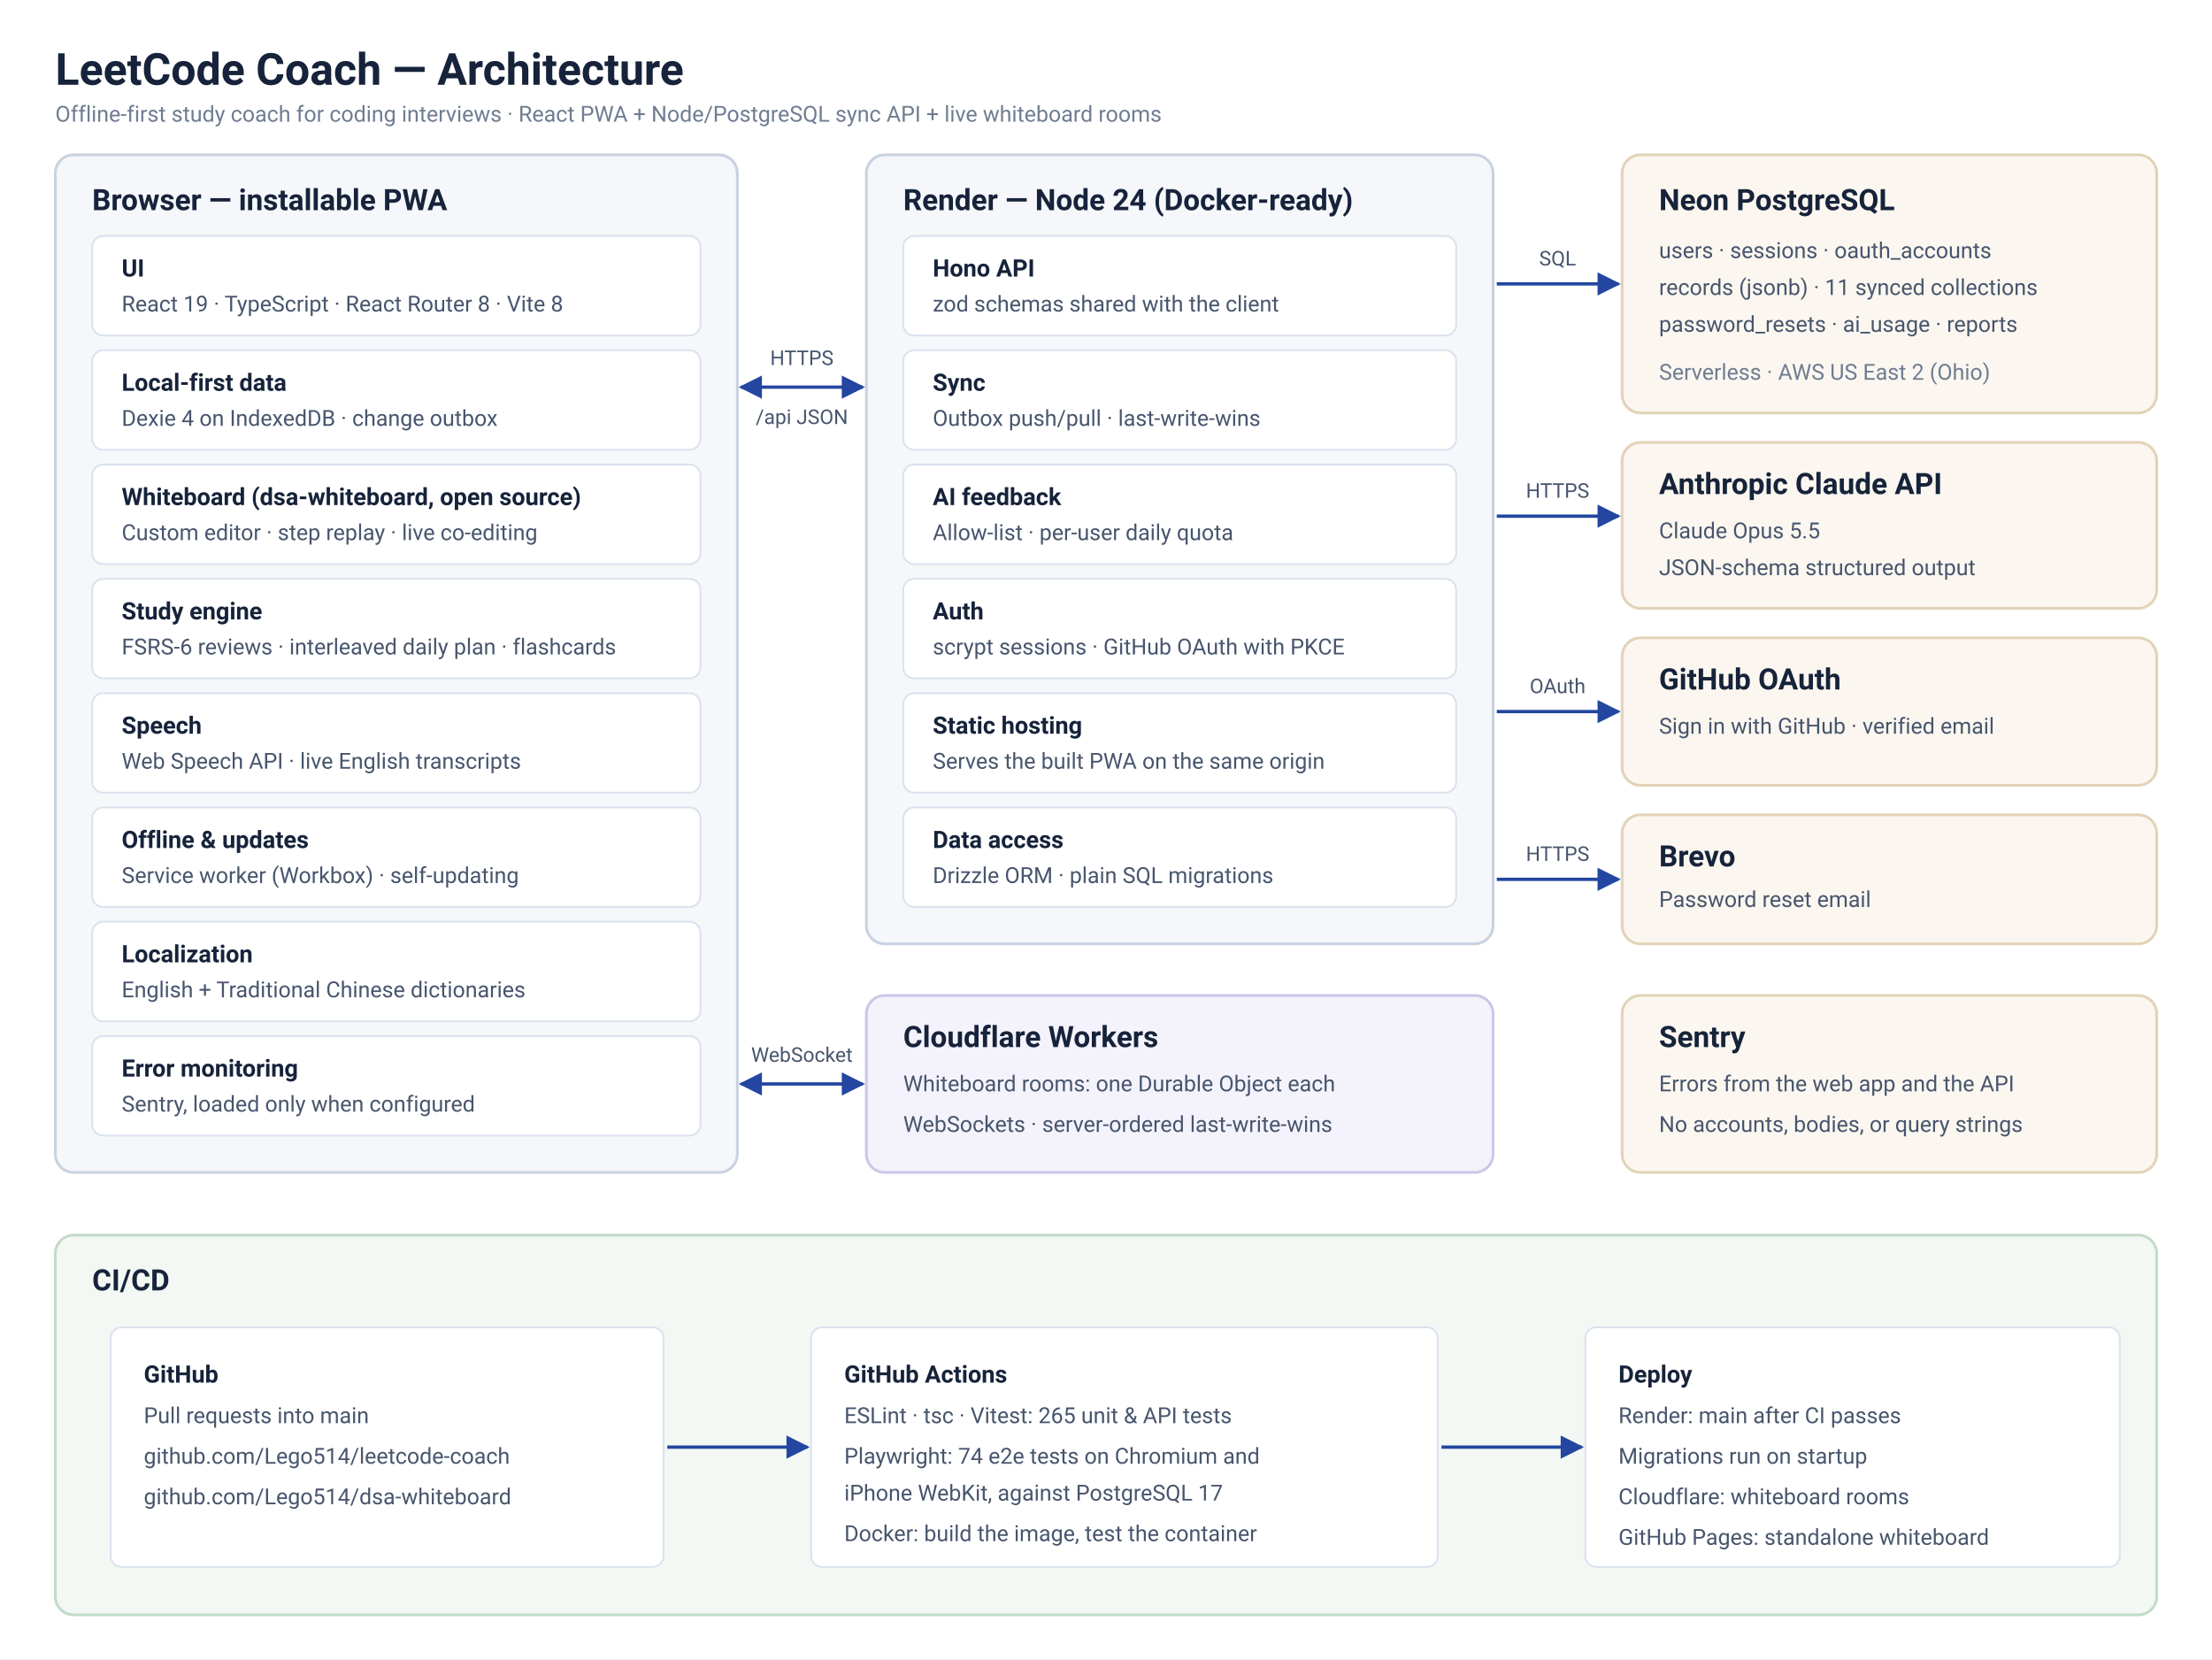
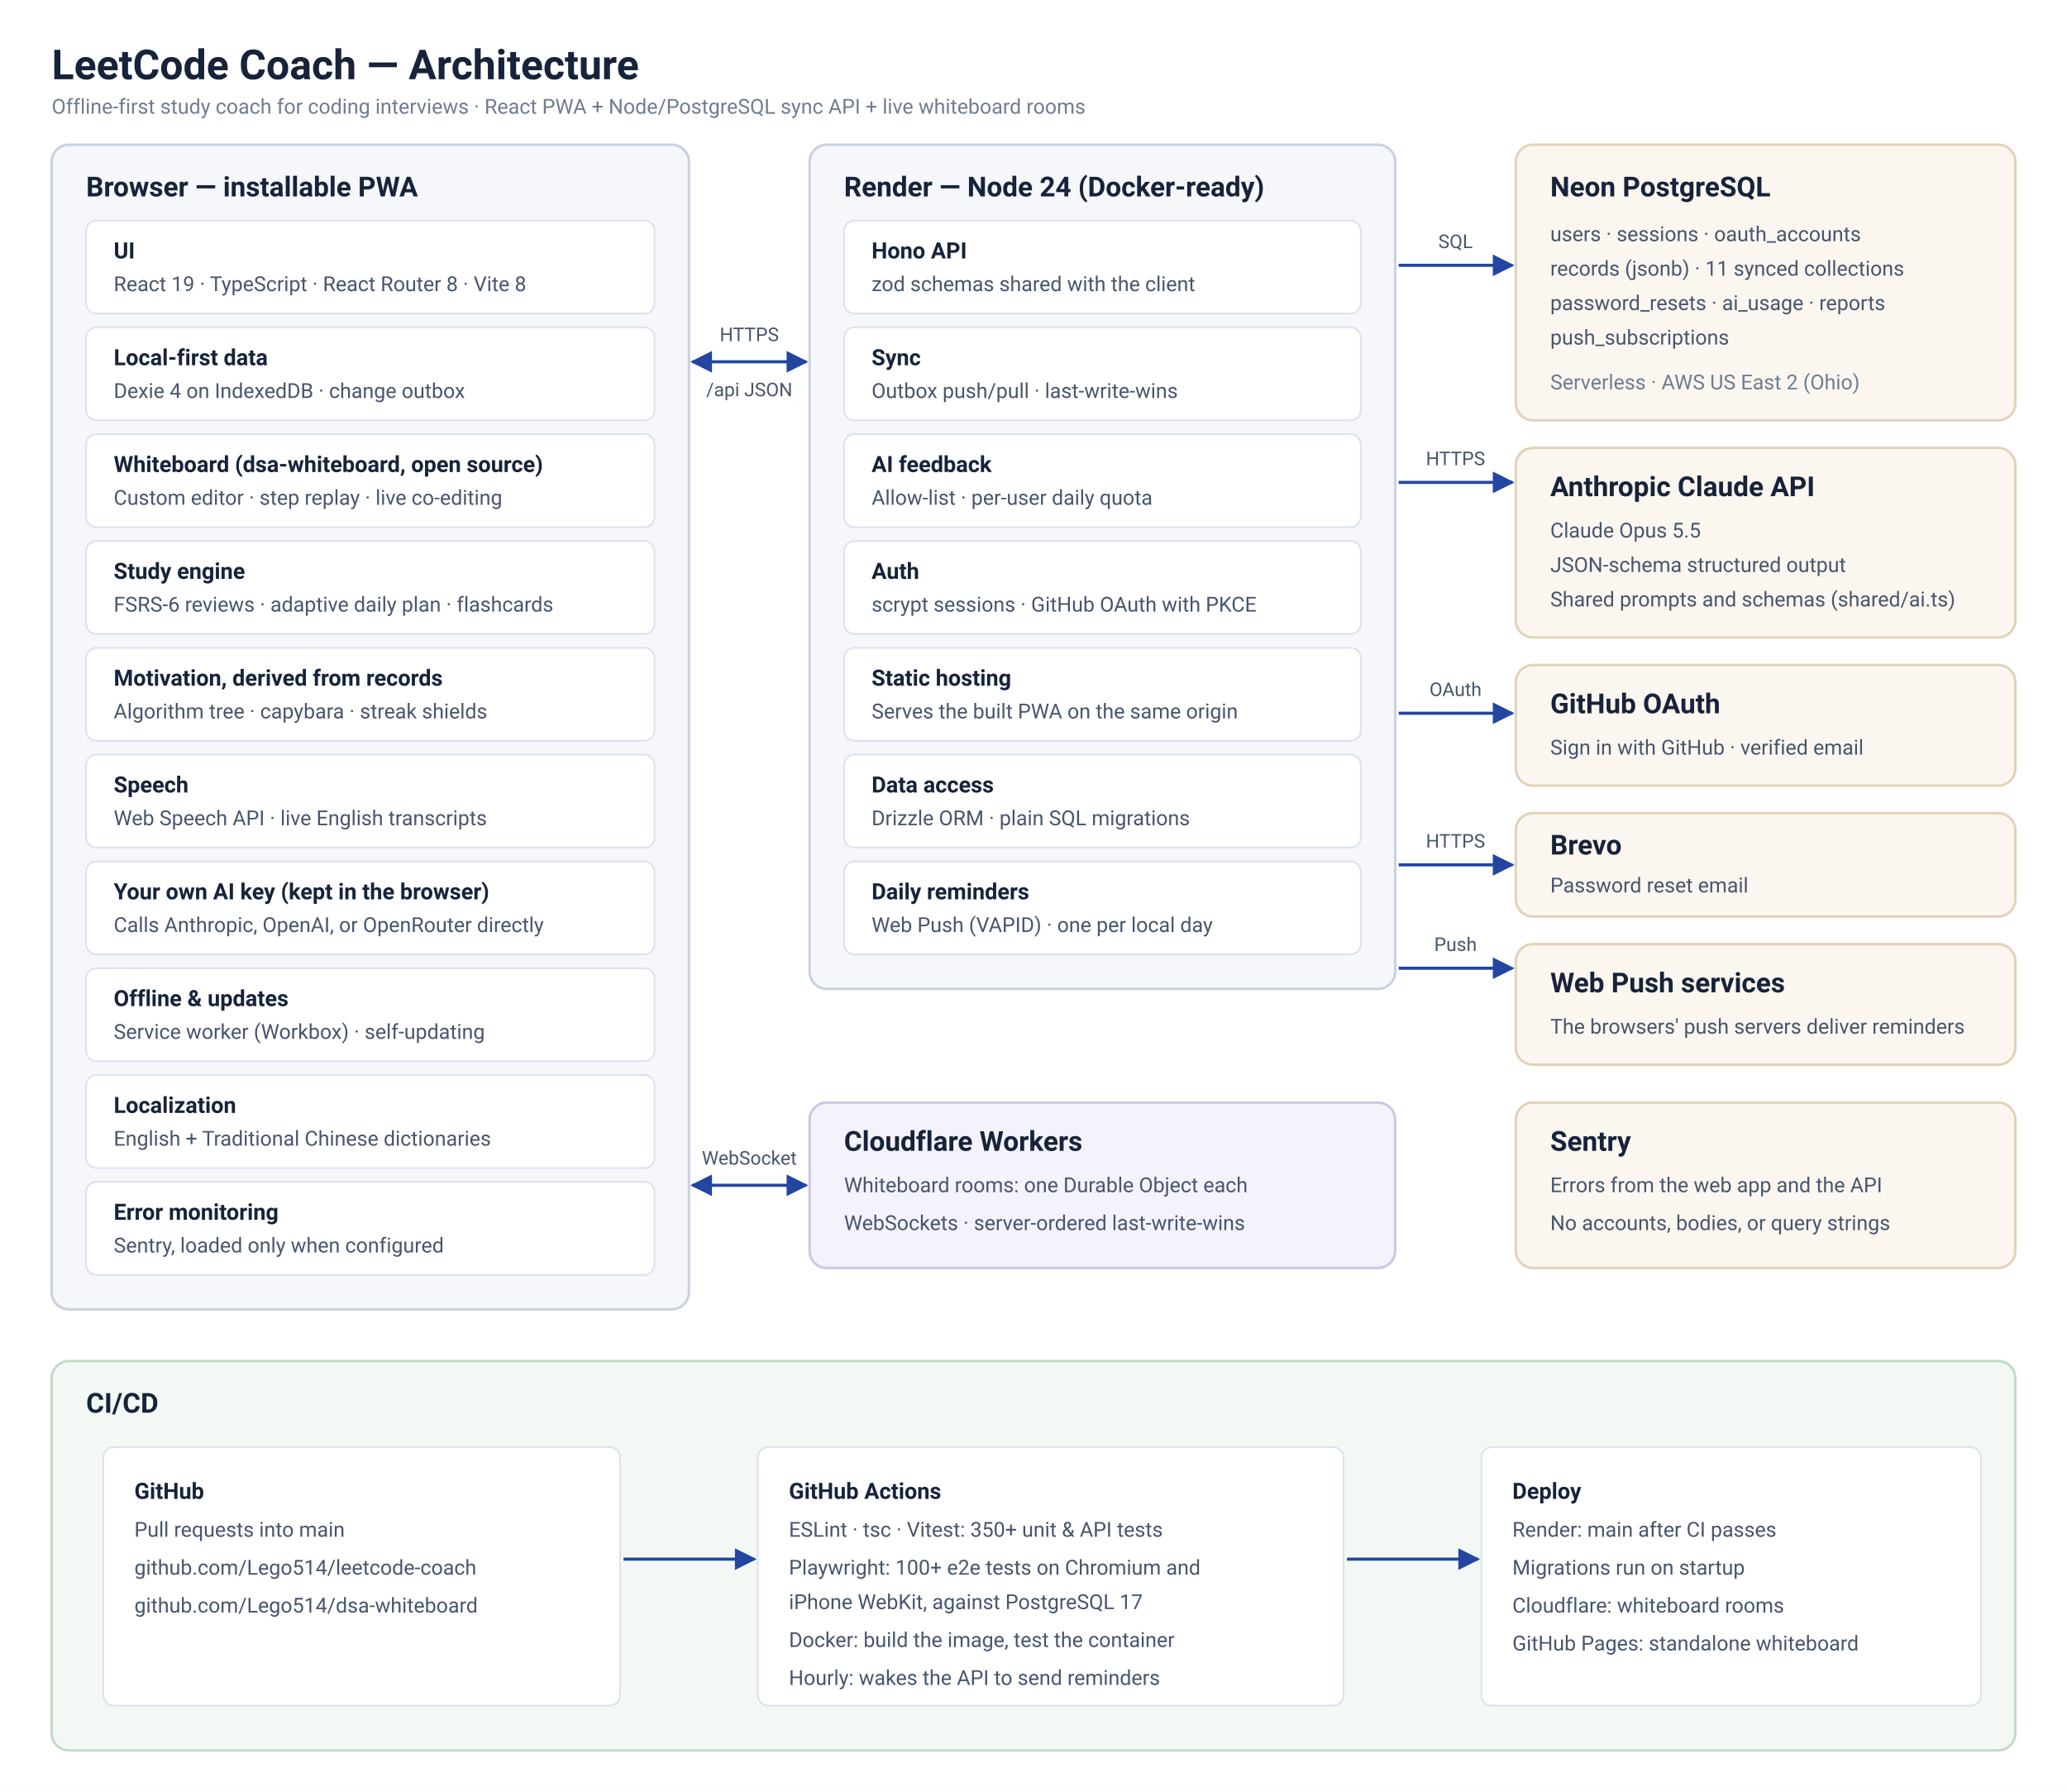
- <svg xmlns="http://www.w3.org/2000/svg" viewBox="0 0 1200 900" width="1200" height="900" role="img" aria-labelledby="title desc" font-family="system-ui, -apple-system, 'Segoe UI', Roboto, sans-serif">
+ <svg xmlns="http://www.w3.org/2000/svg" viewBox="0 0 1200 1040" width="1200" height="1040" role="img" aria-labelledby="title desc" font-family="system-ui, -apple-system, 'Segoe UI', Roboto, sans-serif">
  <defs>
    <style>
      .bg { fill: #ffffff; }
      .panel { fill: #f5f7fb; stroke: #c9d2e1; stroke-width: 1.5; }
      .item { fill: #ffffff; stroke: #dbe2ee; stroke-width: 1; }
      .ext { fill: #fbf7f0; stroke: #e2d3b8; stroke-width: 1.5; }
      .edge { fill: #f4f2fb; stroke: #cfc6e8; stroke-width: 1.5; }
      .ci { fill: #f3f8f4; stroke: #c3dbc9; stroke-width: 1.5; }
      .h1 { font-size: 24px; font-weight: 700; fill: #16233a; }
      .h2 { font-size: 16px; font-weight: 700; fill: #16233a; }
      .sub { font-size: 12px; fill: #6f7c91; }
      .t { font-size: 13px; font-weight: 600; fill: #16233a; }
      .d { font-size: 12px; fill: #47556d; }
      .label { font-size: 11px; fill: #47556d; }
      .wire { stroke: #2346a0; stroke-width: 1.8; fill: none; }
      .head { fill: #2346a0; }
      @media (prefers-color-scheme: dark) {
        .bg { fill: #0d1626; }
        .panel { fill: #131f34; stroke: #2b3a55; }
        .item { fill: #0f1a2d; stroke: #25344e; }
        .ext { fill: #1f1a12; stroke: #4d3f28; }
        .edge { fill: #1a1730; stroke: #3d3566; }
        .ci { fill: #12211a; stroke: #2b4a36; }
        .h1, .h2, .t { fill: #e8eef8; }
        .sub, .label { fill: #8593ab; }
        .d { fill: #b0bdd2; }
        .wire { stroke: #8fb0ff; }
        .head { fill: #8fb0ff; }
      }
    </style>
    <marker id="arrow" viewBox="0 0 10 10" refX="9" refY="5" markerWidth="7" markerHeight="7" orient="auto-start-reverse">
      <path class="head" d="M0,0 L10,5 L0,10 z" />
    </marker>
  </defs>
-   <rect class="bg" x="0" y="0" width="1200" height="900" />
+   <rect class="bg" x="0" y="0" width="1200" height="1040" />
  <text class="h1" x="30" y="46">LeetCode Coach — Architecture</text>
  <text class="sub" x="30" y="66">Offline-first study coach for coding interviews · React PWA + Node/PostgreSQL sync API + live whiteboard rooms</text>
-   <rect class="panel" x="30" y="84" width="370" height="552" rx="10" />
+   <rect class="panel" x="30" y="84" width="370" height="676" rx="10" />
  <text class="h2" x="50" y="114">Browser — installable PWA</text>
  <g>
    <rect class="item" x="50" y="128" width="330" height="54" rx="6" />
    <text class="t" x="66" y="150">UI</text>
    <text class="d" x="66" y="169">React 19 · TypeScript · React Router 8 · Vite 8</text>
    <rect class="item" x="50" y="190" width="330" height="54" rx="6" />
    <text class="t" x="66" y="212">Local-first data</text>
    <text class="d" x="66" y="231">Dexie 4 on IndexedDB · change outbox</text>
    <rect class="item" x="50" y="252" width="330" height="54" rx="6" />
    <text class="t" x="66" y="274">Whiteboard (dsa-whiteboard, open source)</text>
    <text class="d" x="66" y="293">Custom editor · step replay · live co-editing</text>
    <rect class="item" x="50" y="314" width="330" height="54" rx="6" />
    <text class="t" x="66" y="336">Study engine</text>
-     <text class="d" x="66" y="355">FSRS-6 reviews · interleaved daily plan · flashcards</text>
+     <text class="d" x="66" y="355">FSRS-6 reviews · adaptive daily plan · flashcards</text>
    <rect class="item" x="50" y="376" width="330" height="54" rx="6" />
-     <text class="t" x="66" y="398">Speech</text>
-     <text class="d" x="66" y="417">Web Speech API · live English transcripts</text>
+     <text class="t" x="66" y="398">Motivation, derived from records</text>
+     <text class="d" x="66" y="417">Algorithm tree · capybara · streak shields</text>
    <rect class="item" x="50" y="438" width="330" height="54" rx="6" />
-     <text class="t" x="66" y="460">Offline &amp; updates</text>
-     <text class="d" x="66" y="479">Service worker (Workbox) · self-updating</text>
+     <text class="t" x="66" y="460">Speech</text>
+     <text class="d" x="66" y="479">Web Speech API · live English transcripts</text>
    <rect class="item" x="50" y="500" width="330" height="54" rx="6" />
-     <text class="t" x="66" y="522">Localization</text>
-     <text class="d" x="66" y="541">English + Traditional Chinese dictionaries</text>
+     <text class="t" x="66" y="522">Your own AI key (kept in the browser)</text>
+     <text class="d" x="66" y="541">Calls Anthropic, OpenAI, or OpenRouter directly</text>
    <rect class="item" x="50" y="562" width="330" height="54" rx="6" />
-     <text class="t" x="66" y="584">Error monitoring</text>
-     <text class="d" x="66" y="603">Sentry, loaded only when configured</text>
+     <text class="t" x="66" y="584">Offline &amp; updates</text>
+     <text class="d" x="66" y="603">Service worker (Workbox) · self-updating</text>
+     <rect class="item" x="50" y="624" width="330" height="54" rx="6" />
+     <text class="t" x="66" y="646">Localization</text>
+     <text class="d" x="66" y="665">English + Traditional Chinese dictionaries</text>
+     <rect class="item" x="50" y="686" width="330" height="54" rx="6" />
+     <text class="t" x="66" y="708">Error monitoring</text>
+     <text class="d" x="66" y="727">Sentry, loaded only when configured</text>
  </g>
-   <rect class="panel" x="470" y="84" width="340" height="428" rx="10" />
+   <rect class="panel" x="470" y="84" width="340" height="490" rx="10" />
  <text class="h2" x="490" y="114">Render — Node 24 (Docker-ready)</text>
  <g>
    <rect class="item" x="490" y="128" width="300" height="54" rx="6" />
    <text class="t" x="506" y="150">Hono API</text>
    <text class="d" x="506" y="169">zod schemas shared with the client</text>
    <rect class="item" x="490" y="190" width="300" height="54" rx="6" />
    <text class="t" x="506" y="212">Sync</text>
    <text class="d" x="506" y="231">Outbox push/pull · last-write-wins</text>
    <rect class="item" x="490" y="252" width="300" height="54" rx="6" />
    <text class="t" x="506" y="274">AI feedback</text>
    <text class="d" x="506" y="293">Allow-list · per-user daily quota</text>
    <rect class="item" x="490" y="314" width="300" height="54" rx="6" />
    <text class="t" x="506" y="336">Auth</text>
    <text class="d" x="506" y="355">scrypt sessions · GitHub OAuth with PKCE</text>
    <rect class="item" x="490" y="376" width="300" height="54" rx="6" />
    <text class="t" x="506" y="398">Static hosting</text>
    <text class="d" x="506" y="417">Serves the built PWA on the same origin</text>
    <rect class="item" x="490" y="438" width="300" height="54" rx="6" />
    <text class="t" x="506" y="460">Data access</text>
    <text class="d" x="506" y="479">Drizzle ORM · plain SQL migrations</text>
+     <rect class="item" x="490" y="500" width="300" height="54" rx="6" />
+     <text class="t" x="506" y="522">Daily reminders</text>
+     <text class="d" x="506" y="541">Web Push (VAPID) · one per local day</text>
  </g>
-   <rect class="edge" x="470" y="540" width="340" height="96" rx="10" />
-   <text class="h2" x="490" y="568">Cloudflare Workers</text>
-   <text class="d" x="490" y="592">Whiteboard rooms: one Durable Object each</text>
-   <text class="d" x="490" y="614">WebSockets · server-ordered last-write-wins</text>
-   <rect class="ext" x="880" y="84" width="290" height="140" rx="10" />
+   <rect class="edge" x="470" y="640" width="340" height="96" rx="10" />
+   <text class="h2" x="490" y="668">Cloudflare Workers</text>
+   <text class="d" x="490" y="692">Whiteboard rooms: one Durable Object each</text>
+   <text class="d" x="490" y="714">WebSockets · server-ordered last-write-wins</text>
+   <rect class="ext" x="880" y="84" width="290" height="160" rx="10" />
  <text class="h2" x="900" y="114">Neon PostgreSQL</text>
  <text class="d" x="900" y="140">users · sessions · oauth_accounts</text>
  <text class="d" x="900" y="160">records (jsonb) · 11 synced collections</text>
  <text class="d" x="900" y="180">password_resets · ai_usage · reports</text>
-   <text class="sub" x="900" y="206">Serverless · AWS US East 2 (Ohio)</text>
-   <rect class="ext" x="880" y="240" width="290" height="90" rx="10" />
-   <text class="h2" x="900" y="268">Anthropic Claude API</text>
-   <text class="d" x="900" y="292">Claude Opus 5.5</text>
-   <text class="d" x="900" y="312">JSON-schema structured output</text>
-   <rect class="ext" x="880" y="346" width="290" height="80" rx="10" />
-   <text class="h2" x="900" y="374">GitHub OAuth</text>
-   <text class="d" x="900" y="398">Sign in with GitHub · verified email</text>
-   <rect class="ext" x="880" y="442" width="290" height="70" rx="10" />
-   <text class="h2" x="900" y="470">Brevo</text>
-   <text class="d" x="900" y="492">Password reset email</text>
-   <rect class="ext" x="880" y="540" width="290" height="96" rx="10" />
-   <text class="h2" x="900" y="568">Sentry</text>
-   <text class="d" x="900" y="592">Errors from the web app and the API</text>
-   <text class="d" x="900" y="614">No accounts, bodies, or query strings</text>
+   <text class="d" x="900" y="200">push_subscriptions</text>
+   <text class="sub" x="900" y="226">Serverless · AWS US East 2 (Ohio)</text>
+   <rect class="ext" x="880" y="260" width="290" height="110" rx="10" />
+   <text class="h2" x="900" y="288">Anthropic Claude API</text>
+   <text class="d" x="900" y="312">Claude Opus 5.5</text>
+   <text class="d" x="900" y="332">JSON-schema structured output</text>
+   <text class="d" x="900" y="352">Shared prompts and schemas (shared/ai.ts)</text>
+   <rect class="ext" x="880" y="386" width="290" height="70" rx="10" />
+   <text class="h2" x="900" y="414">GitHub OAuth</text>
+   <text class="d" x="900" y="438">Sign in with GitHub · verified email</text>
+   <rect class="ext" x="880" y="472" width="290" height="60" rx="10" />
+   <text class="h2" x="900" y="496">Brevo</text>
+   <text class="d" x="900" y="518">Password reset email</text>
+   <rect class="ext" x="880" y="548" width="290" height="70" rx="10" />
+   <text class="h2" x="900" y="576">Web Push services</text>
+   <text class="d" x="900" y="600">The browsers' push servers deliver reminders</text>
+   <rect class="ext" x="880" y="640" width="290" height="96" rx="10" />
+   <text class="h2" x="900" y="668">Sentry</text>
+   <text class="d" x="900" y="692">Errors from the web app and the API</text>
+   <text class="d" x="900" y="714">No accounts, bodies, or query strings</text>
  <line class="wire" x1="402" y1="210" x2="468" y2="210" marker-start="url(#arrow)" marker-end="url(#arrow)" />
  <text class="label" x="435" y="198" text-anchor="middle">HTTPS</text>
  <text class="label" x="435" y="230" text-anchor="middle">/api JSON</text>
-   <line class="wire" x1="402" y1="588" x2="468" y2="588" marker-start="url(#arrow)" marker-end="url(#arrow)" />
-   <text class="label" x="435" y="576" text-anchor="middle">WebSocket</text>
+   <line class="wire" x1="402" y1="688" x2="468" y2="688" marker-start="url(#arrow)" marker-end="url(#arrow)" />
+   <text class="label" x="435" y="676" text-anchor="middle">WebSocket</text>
  <line class="wire" x1="812" y1="154" x2="878" y2="154" marker-end="url(#arrow)" />
  <text class="label" x="845" y="144" text-anchor="middle">SQL</text>
  <line class="wire" x1="812" y1="280" x2="878" y2="280" marker-end="url(#arrow)" />
  <text class="label" x="845" y="270" text-anchor="middle">HTTPS</text>
-   <line class="wire" x1="812" y1="386" x2="878" y2="386" marker-end="url(#arrow)" />
-   <text class="label" x="845" y="376" text-anchor="middle">OAuth</text>
-   <line class="wire" x1="812" y1="477" x2="878" y2="477" marker-end="url(#arrow)" />
-   <text class="label" x="845" y="467" text-anchor="middle">HTTPS</text>
-   <rect class="ci" x="30" y="670" width="1140" height="206" rx="10" />
-   <text class="h2" x="50" y="700">CI/CD</text>
-   <rect class="item" x="60" y="720" width="300" height="130" rx="6" />
-   <text class="t" x="78" y="750">GitHub</text>
-   <text class="d" x="78" y="772">Pull requests into main</text>
-   <text class="d" x="78" y="794">github.com/Lego514/leetcode-coach</text>
-   <text class="d" x="78" y="816">github.com/Lego514/dsa-whiteboard</text>
-   <rect class="item" x="440" y="720" width="340" height="130" rx="6" />
-   <text class="t" x="458" y="750">GitHub Actions</text>
-   <text class="d" x="458" y="772">ESLint · tsc · Vitest: 265 unit &amp; API tests</text>
-   <text class="d" x="458" y="794">Playwright: 74 e2e tests on Chromium and</text>
-   <text class="d" x="458" y="814">iPhone WebKit, against PostgreSQL 17</text>
-   <text class="d" x="458" y="836">Docker: build the image, test the container</text>
-   <rect class="item" x="860" y="720" width="290" height="130" rx="6" />
-   <text class="t" x="878" y="750">Deploy</text>
-   <text class="d" x="878" y="772">Render: main after CI passes</text>
-   <text class="d" x="878" y="794">Migrations run on startup</text>
-   <text class="d" x="878" y="816">Cloudflare: whiteboard rooms</text>
-   <text class="d" x="878" y="838">GitHub Pages: standalone whiteboard</text>
-   <line class="wire" x1="362" y1="785" x2="438" y2="785" marker-end="url(#arrow)" />
-   <line class="wire" x1="782" y1="785" x2="858" y2="785" marker-end="url(#arrow)" />
+   <line class="wire" x1="812" y1="414" x2="878" y2="414" marker-end="url(#arrow)" />
+   <text class="label" x="845" y="404" text-anchor="middle">OAuth</text>
+   <line class="wire" x1="812" y1="502" x2="878" y2="502" marker-end="url(#arrow)" />
+   <text class="label" x="845" y="492" text-anchor="middle">HTTPS</text>
+   <line class="wire" x1="812" y1="562" x2="878" y2="562" marker-end="url(#arrow)" />
+   <text class="label" x="845" y="552" text-anchor="middle">Push</text>
+   <rect class="ci" x="30" y="790" width="1140" height="226" rx="10" />
+   <text class="h2" x="50" y="820">CI/CD</text>
+   <rect class="item" x="60" y="840" width="300" height="150" rx="6" />
+   <text class="t" x="78" y="870">GitHub</text>
+   <text class="d" x="78" y="892">Pull requests into main</text>
+   <text class="d" x="78" y="914">github.com/Lego514/leetcode-coach</text>
+   <text class="d" x="78" y="936">github.com/Lego514/dsa-whiteboard</text>
+   <rect class="item" x="440" y="840" width="340" height="150" rx="6" />
+   <text class="t" x="458" y="870">GitHub Actions</text>
+   <text class="d" x="458" y="892">ESLint · tsc · Vitest: 350+ unit &amp; API tests</text>
+   <text class="d" x="458" y="914">Playwright: 100+ e2e tests on Chromium and</text>
+   <text class="d" x="458" y="934">iPhone WebKit, against PostgreSQL 17</text>
+   <text class="d" x="458" y="956">Docker: build the image, test the container</text>
+   <text class="d" x="458" y="978">Hourly: wakes the API to send reminders</text>
+   <rect class="item" x="860" y="840" width="290" height="150" rx="6" />
+   <text class="t" x="878" y="870">Deploy</text>
+   <text class="d" x="878" y="892">Render: main after CI passes</text>
+   <text class="d" x="878" y="914">Migrations run on startup</text>
+   <text class="d" x="878" y="936">Cloudflare: whiteboard rooms</text>
+   <text class="d" x="878" y="958">GitHub Pages: standalone whiteboard</text>
+   <line class="wire" x1="362" y1="905" x2="438" y2="905" marker-end="url(#arrow)" />
+   <line class="wire" x1="782" y1="905" x2="858" y2="905" marker-end="url(#arrow)" />
</svg>
